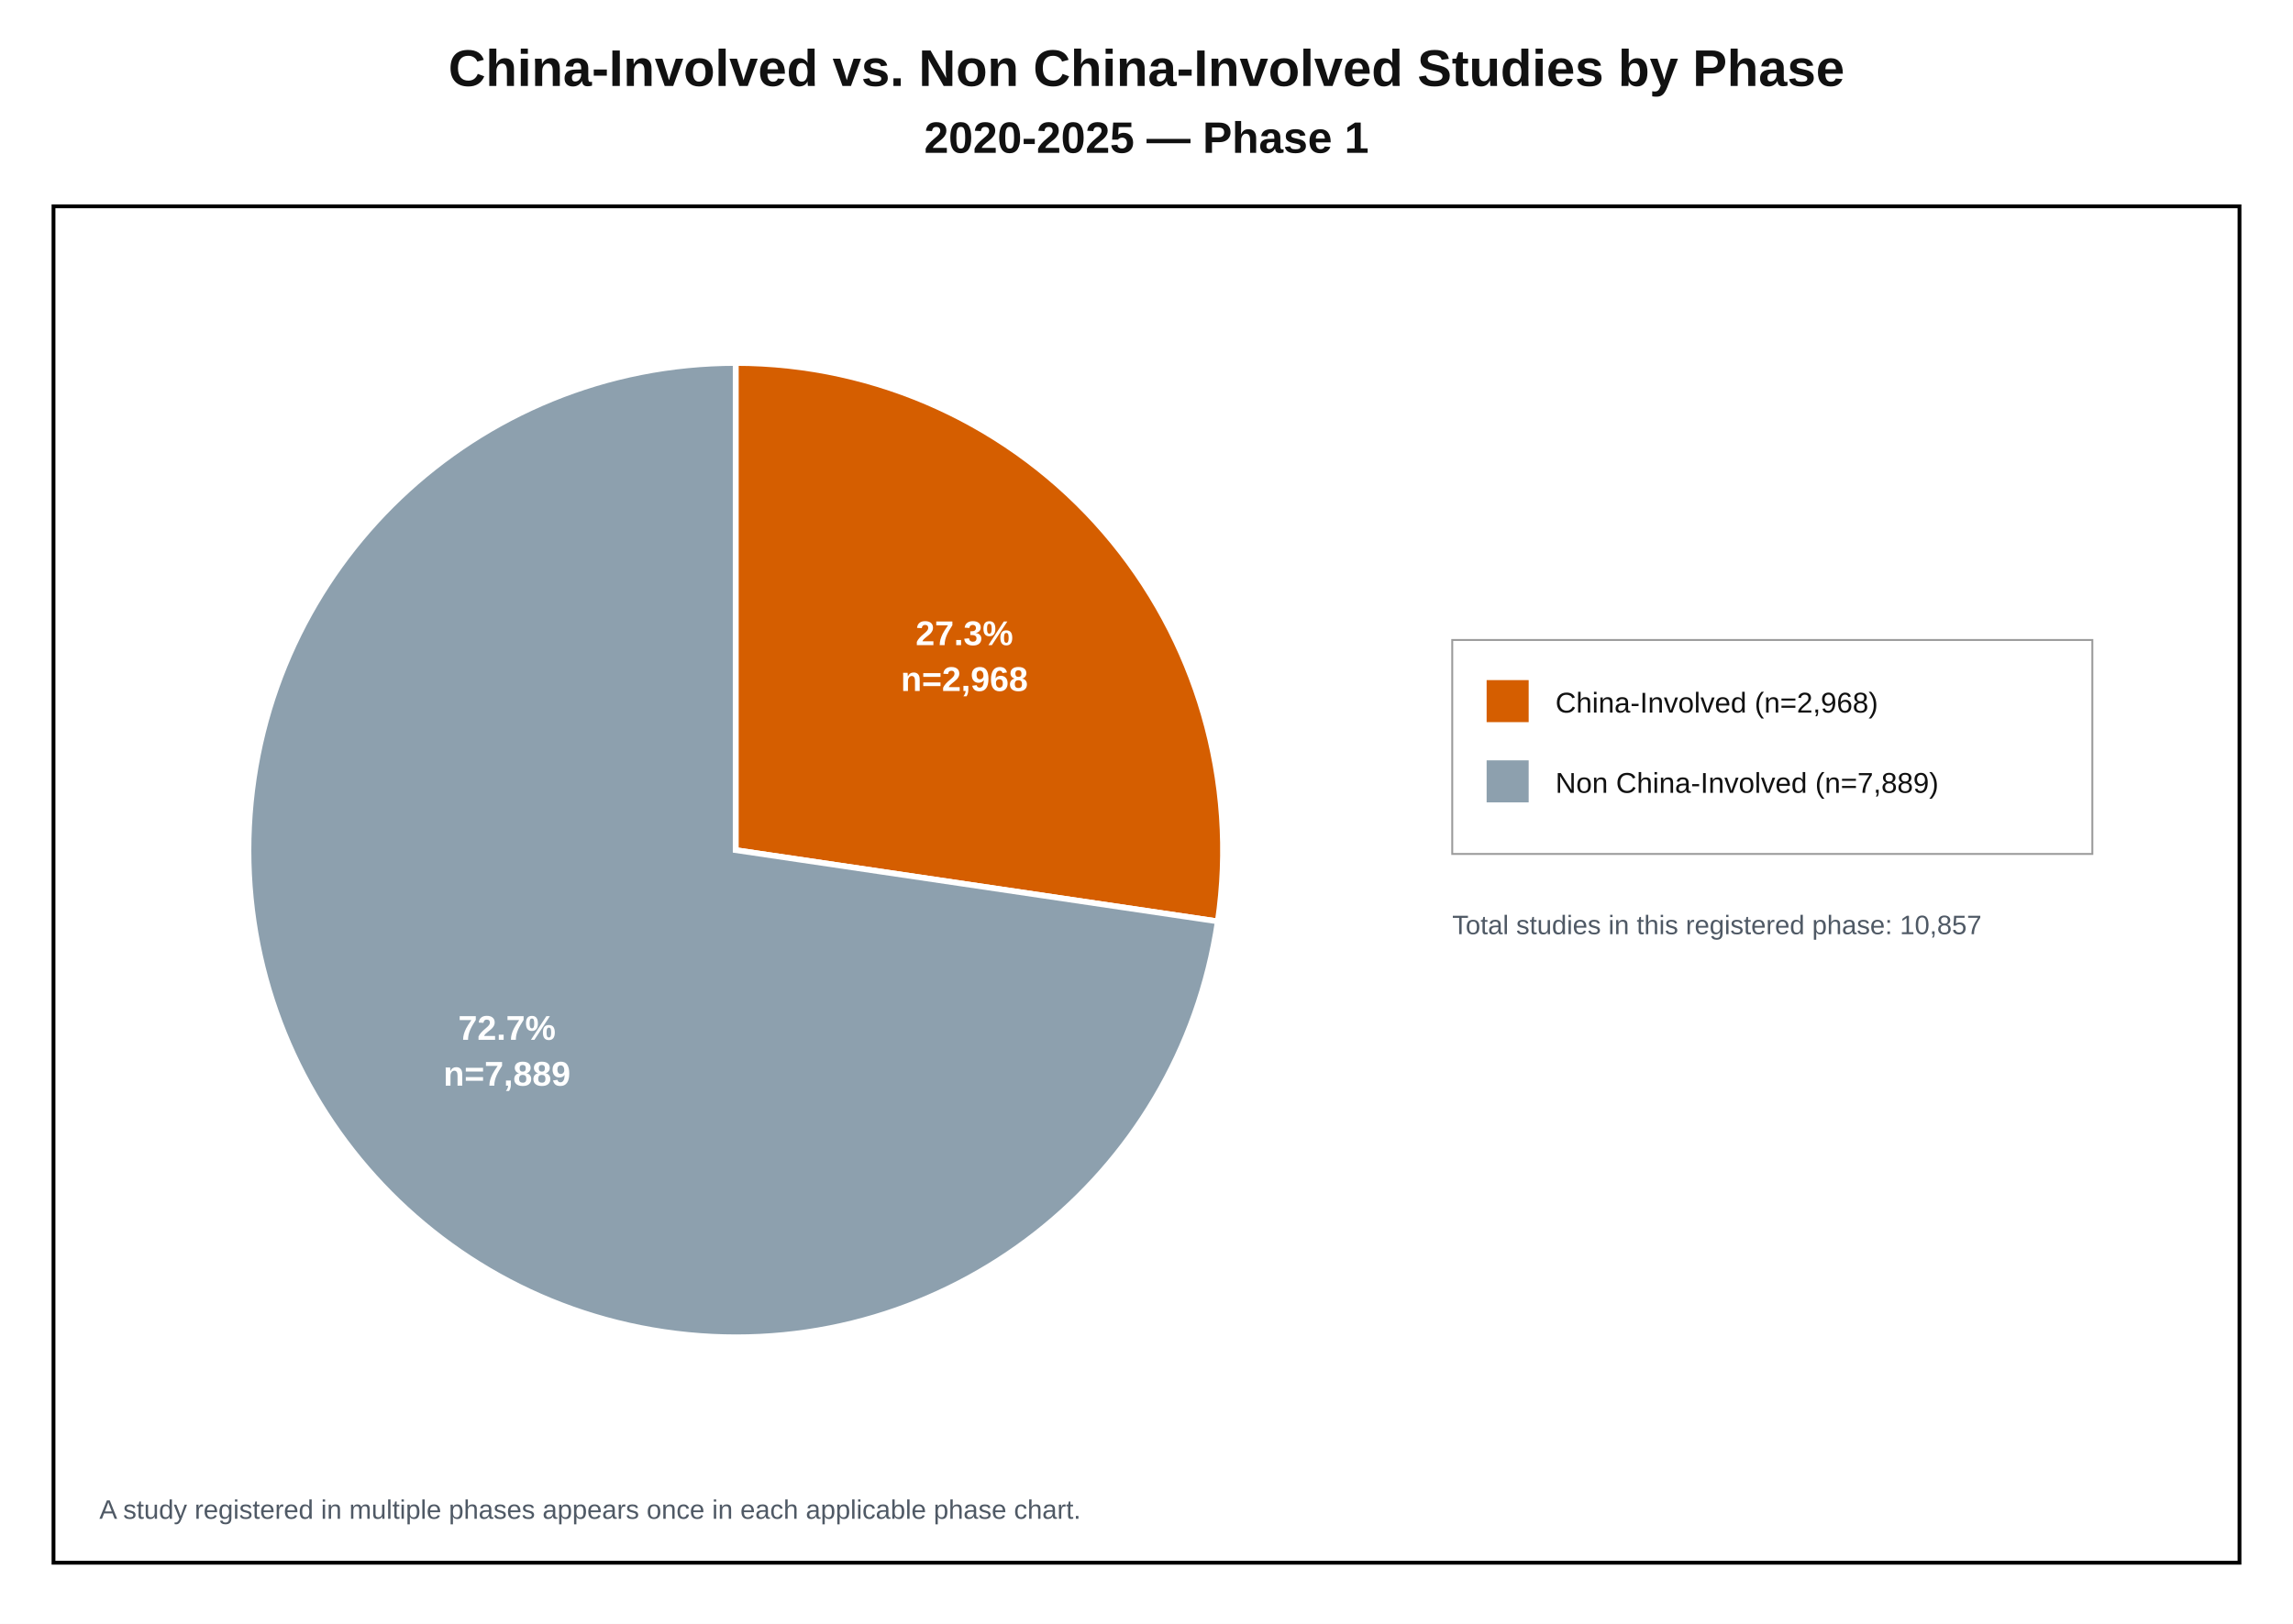
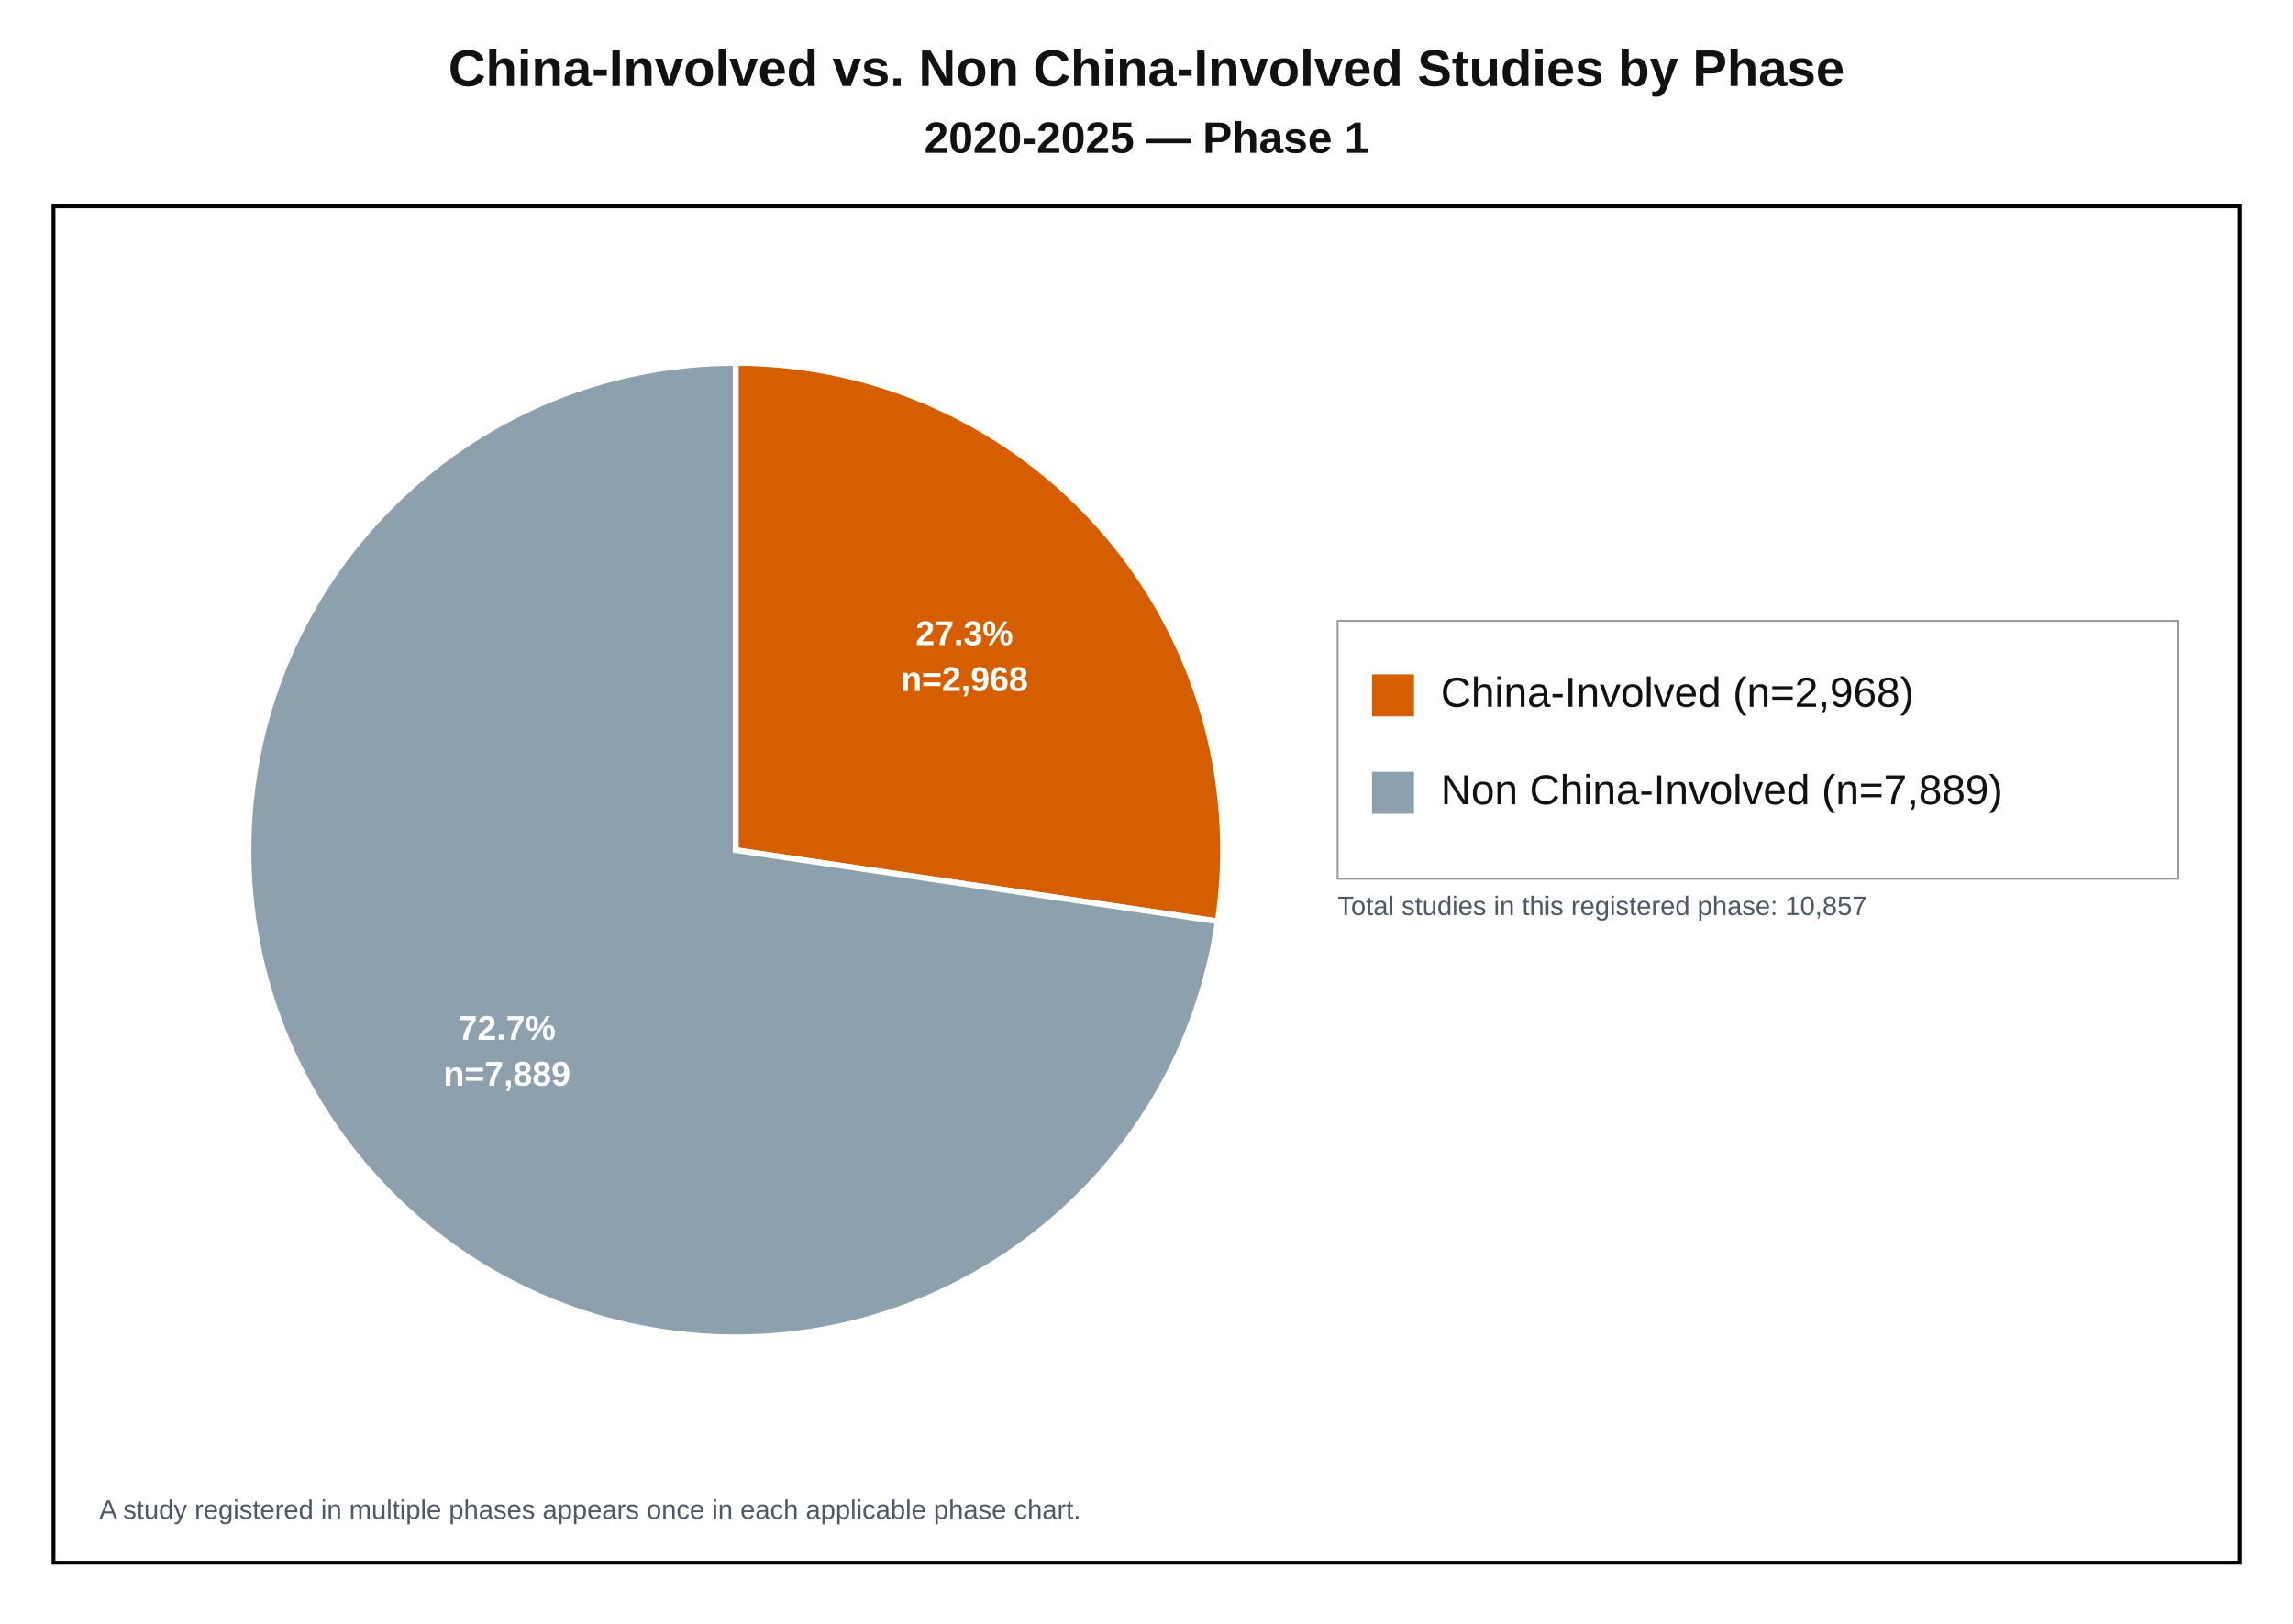
<svg xmlns="http://www.w3.org/2000/svg" width="1200" height="850" viewBox="0 0 1200 850">
  <rect width="1200" height="850" fill="#fff" />
-   <style>text{font-family:Arial,Helvetica,sans-serif;fill:#111}.title{font-size:27px;font-weight:700}.phase{font-size:23px;font-weight:700}.slice{font-size:18px;font-weight:700;fill:#fff}.legend{font-size:15px}.note{font-size:14px;fill:#4f5965}</style>
+   <style>text{font-family:Arial,Helvetica,sans-serif;fill:#111}.title{font-size:27px;font-weight:700}.phase{font-size:23px;font-weight:700}.slice{font-size:18px;font-weight:700;fill:#fff}.legend{font-size:22px}.note{font-size:14px;fill:#4f5965}</style>
  <text x="600" y="45" text-anchor="middle" class="title">China-Involved vs. Non China-Involved Studies by Phase</text>
  <text x="600" y="80" text-anchor="middle" class="phase">2020-2025 — Phase 1</text>
  <rect x="28" y="108" width="1144" height="710" fill="none" stroke="#000" stroke-width="2" />
  <path d="M 385.0,445.0 L 385.0,190.0 A 255.0,255.0 0 0 1 637.3,482.3 Z" fill="#d55e00" stroke="#fff" stroke-width="3" />
  <text x="504.7" y="337.7" text-anchor="middle" class="slice">27.3%</text>
  <text x="504.7" y="361.7" text-anchor="middle" class="slice">n=2,968</text>
  <path d="M 385.0,445.0 L 637.3,482.3 A 255.0,255.0 0 1 1 385.0,190.0 Z" fill="#8da0ae" stroke="#fff" stroke-width="3" />
  <text x="265.3" y="544.3" text-anchor="middle" class="slice">72.7%</text>
  <text x="265.3" y="568.3" text-anchor="middle" class="slice">n=7,889</text>
-   <rect x="760" y="335" width="335" height="112" fill="#fff" stroke="#9b9b9b" />
-   <rect x="778" y="356" width="22" height="22" fill="#d55e00" />
-   <text x="814" y="373" class="legend">China-Involved (n=2,968)</text>
-   <rect x="778" y="398" width="22" height="22" fill="#8da0ae" />
-   <text x="814" y="415" class="legend">Non China-Involved (n=7,889)</text>
-   <text x="760" y="489" class="note">Total studies in this registered phase: 10,857</text>
+   <rect x="700" y="325" width="440" height="135" fill="#fff" stroke="#9b9b9b" />
+   <rect x="718" y="353" width="22" height="22" fill="#d55e00" />
+   <text x="754" y="370" class="legend">China-Involved (n=2,968)</text>
+   <rect x="718" y="404" width="22" height="22" fill="#8da0ae" />
+   <text x="754" y="421" class="legend">Non China-Involved (n=7,889)</text>
+   <text x="700" y="479" class="note">Total studies in this registered phase: 10,857</text>
  <text x="52" y="795" class="note">A study registered in multiple phases appears once in each applicable phase chart.</text>
</svg>
